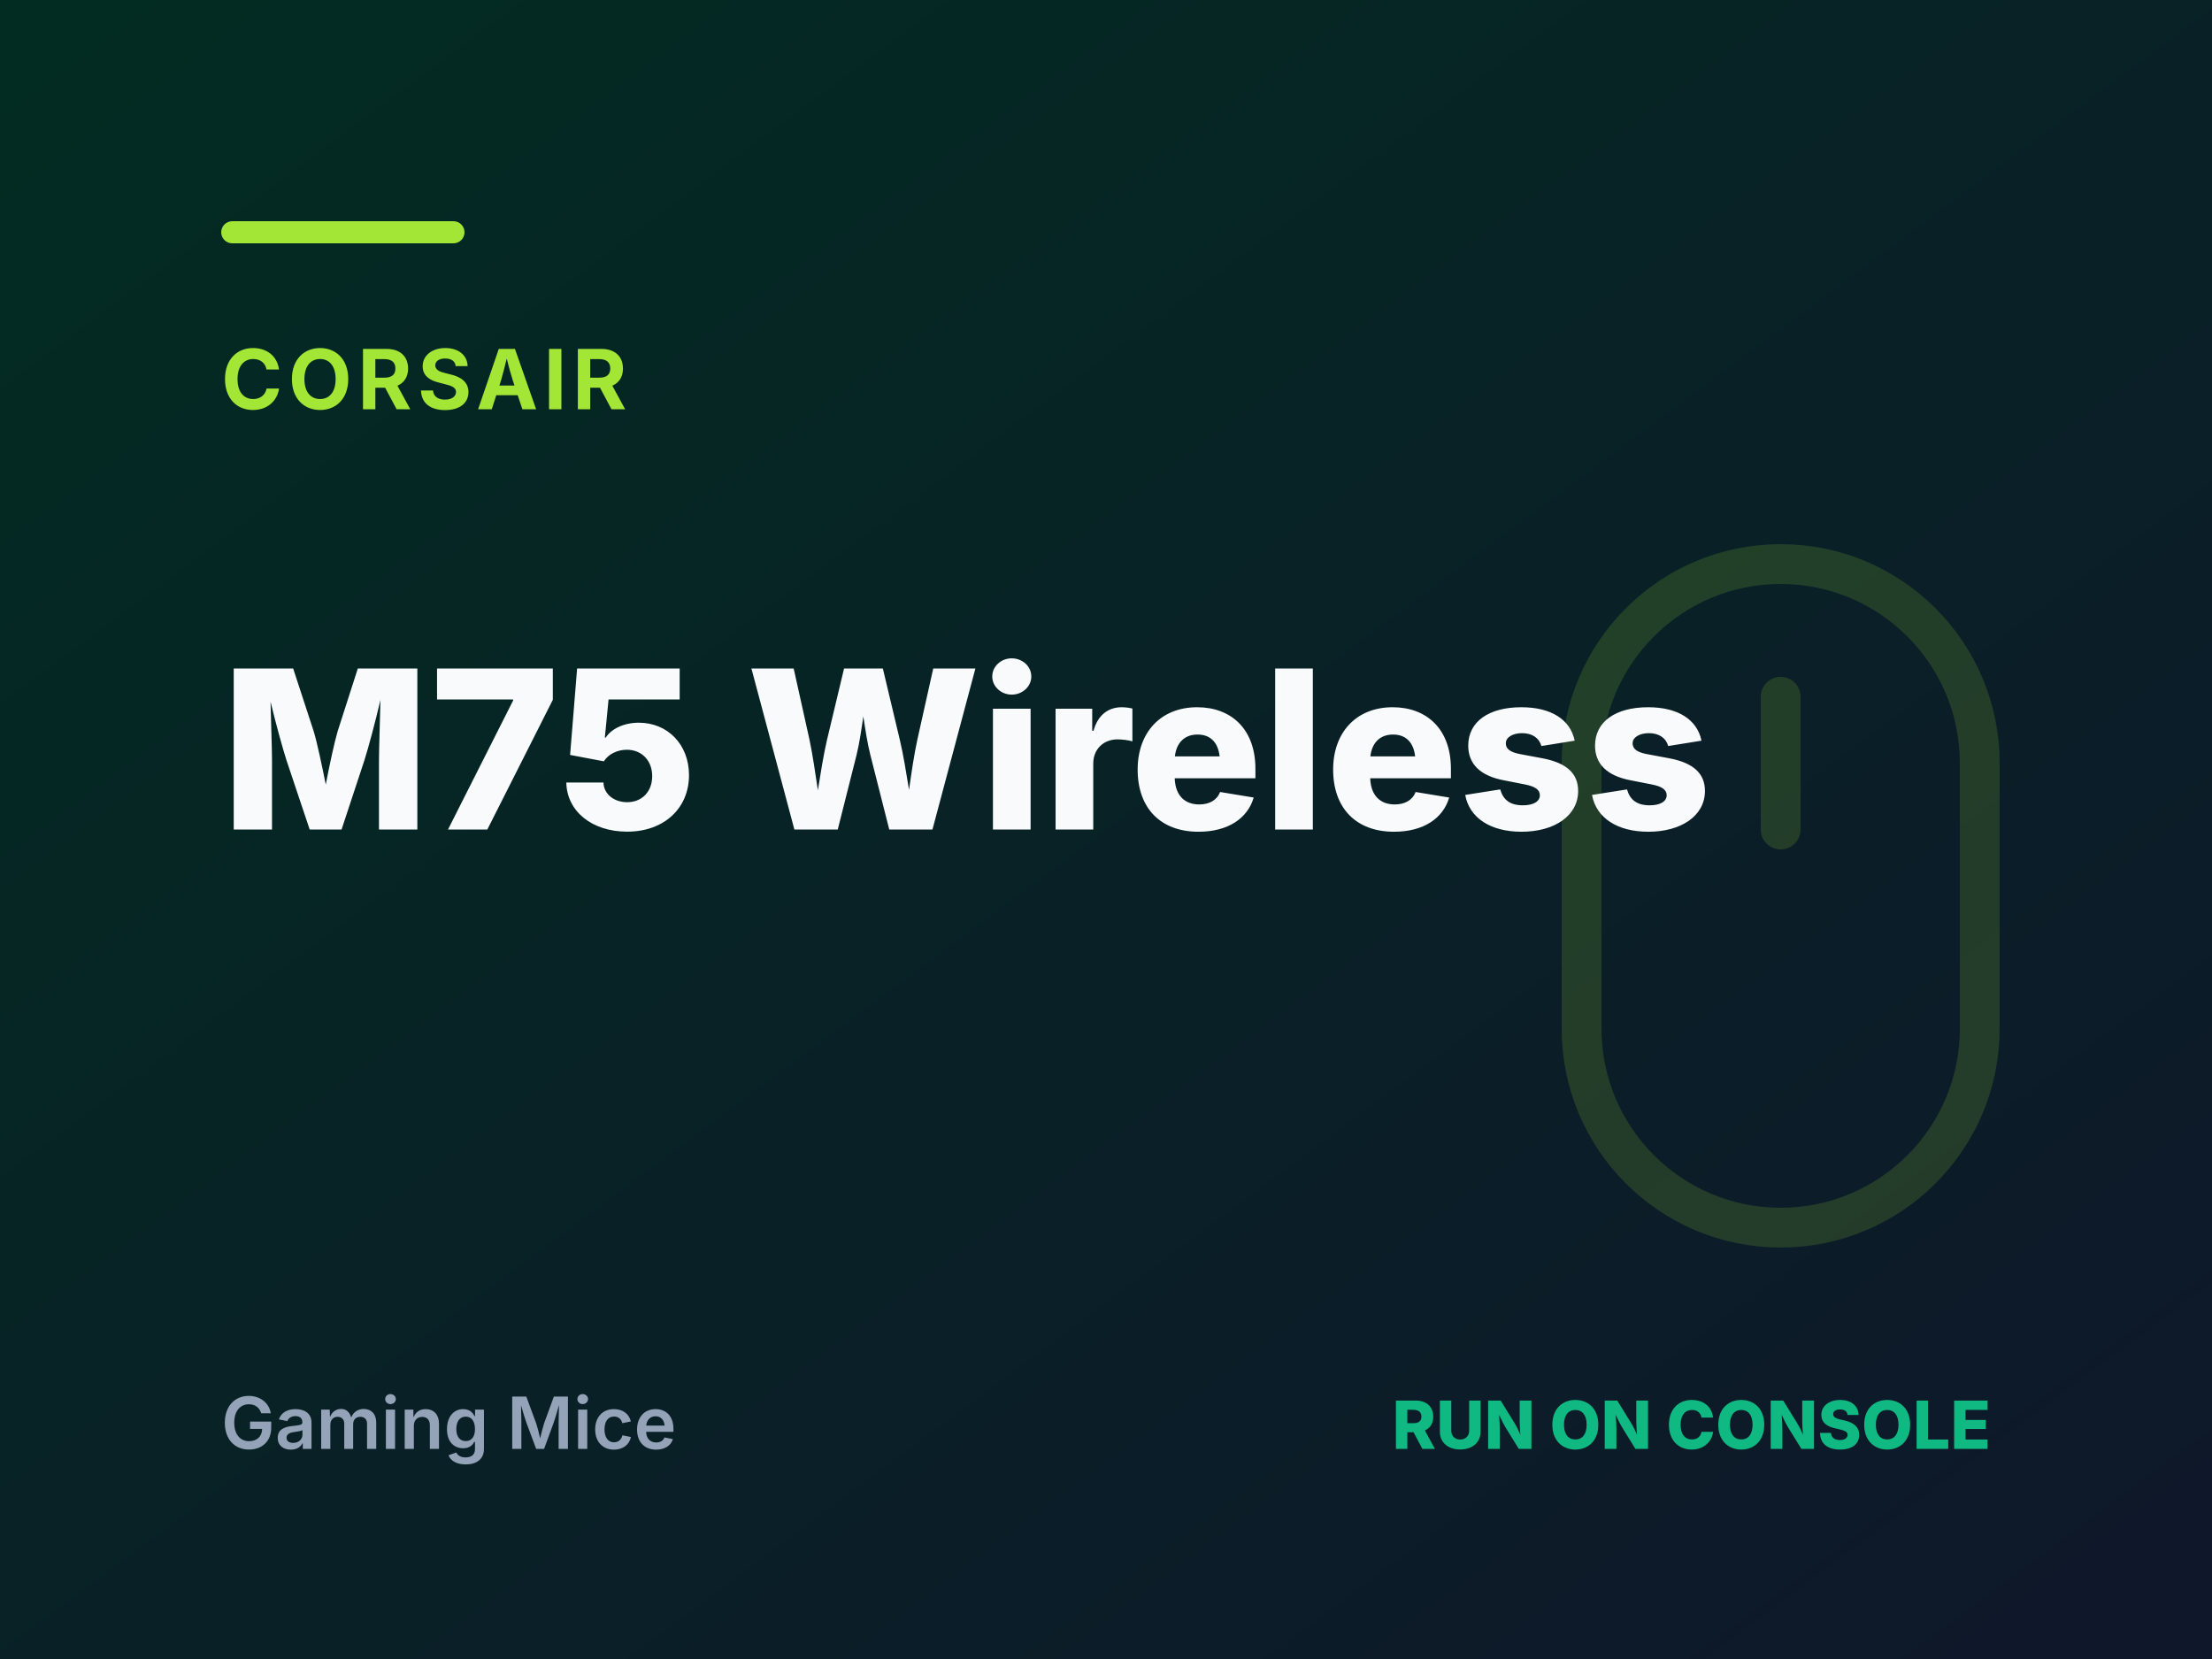
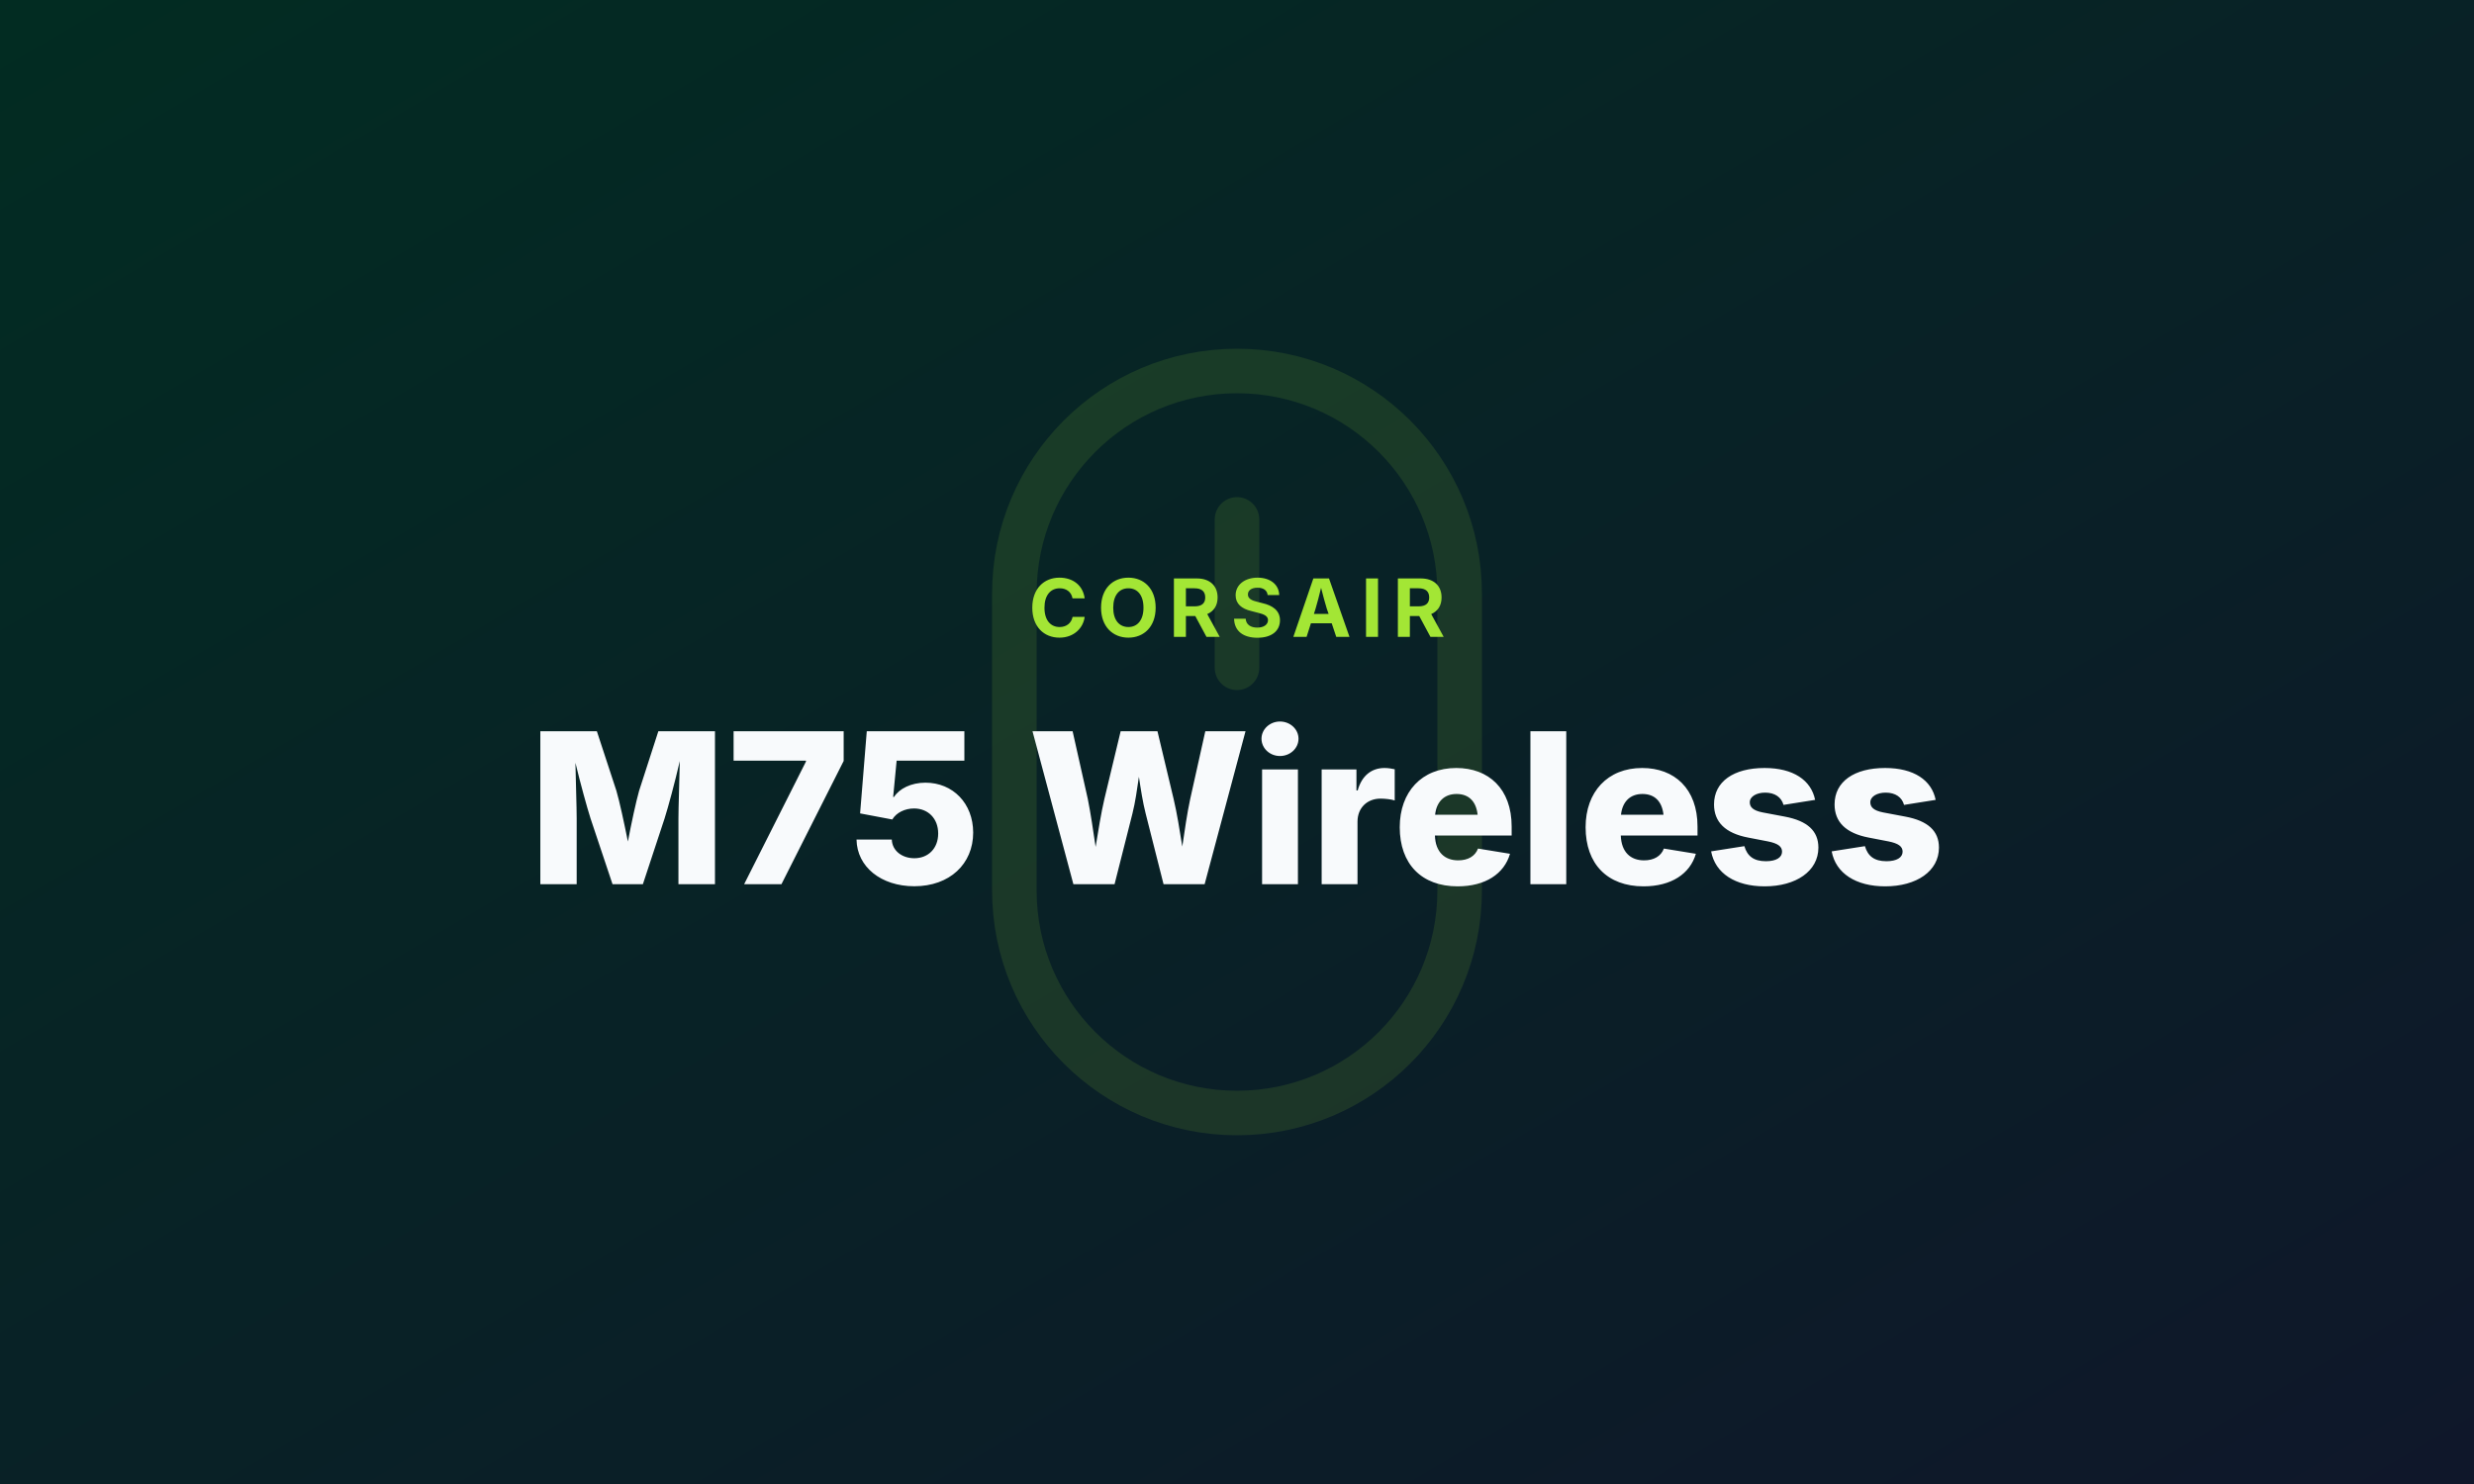
- <svg xmlns="http://www.w3.org/2000/svg" viewBox="0 0 400 300" width="400" height="300" role="img" aria-label="Corsair M75 Wireless">
+ <svg xmlns="http://www.w3.org/2000/svg" viewBox="0 0 400 240" width="400" height="240" role="img" aria-label="Corsair M75 Wireless">
  <defs>
    <linearGradient id="g" x1="0" y1="0" x2="1" y2="1">
      <stop offset="0" stop-color="#022c22" />
      <stop offset="1" stop-color="#0f172a" />
    </linearGradient>
  </defs>
-   <rect width="400" height="300" fill="url(#g)" />
-   <g transform="translate(250 90) scale(6)" fill="none" stroke="#a3e635" stroke-opacity=".16" stroke-width="1.2" stroke-linecap="round" stroke-linejoin="round">
+   <rect width="400" height="240" fill="url(#g)" />
+   <g transform="translate(128 48) scale(6)" fill="none" stroke="#a3e635" stroke-opacity=".12" stroke-width="1.2" stroke-linecap="round" stroke-linejoin="round">
    <rect x="6" y="2" width="12" height="20" rx="6" />
    <path d="M12 6v4" />
  </g>
-   <rect x="40" y="40" width="44" height="4" rx="2" fill="#a3e635" />
-   <text x="40" y="74" font-family="Inter,Segoe UI,Arial,sans-serif" font-size="15" font-weight="700" fill="#a3e635" letter-spacing="1">CORSAIR</text>
-   <text font-family="Outfit,Inter,Segoe UI,Arial,sans-serif" font-size="40" font-weight="800" fill="#f8fafc">
-     <tspan x="40" y="150">M75 Wireless</tspan>
+   <text x="200" y="103" text-anchor="middle" font-family="Inter,Segoe UI,Arial,sans-serif" font-size="13" font-weight="700" fill="#a3e635" letter-spacing="1.5">CORSAIR</text>
+   <text text-anchor="middle" font-family="Outfit,Inter,Segoe UI,Arial,sans-serif" font-size="34" font-weight="800" fill="#f8fafc">
+     <tspan x="200" y="143">M75 Wireless</tspan>
  </text>
-   <text x="40" y="262" font-family="Inter,Segoe UI,Arial,sans-serif" font-size="13" font-weight="600" fill="#94a3b8">Gaming Mice</text>
-   <text x="360" y="262" text-anchor="end" font-family="Inter,Segoe UI,Arial,sans-serif" font-size="12" font-weight="800" fill="#10b981">RUN ON CONSOLE</text>
</svg>
